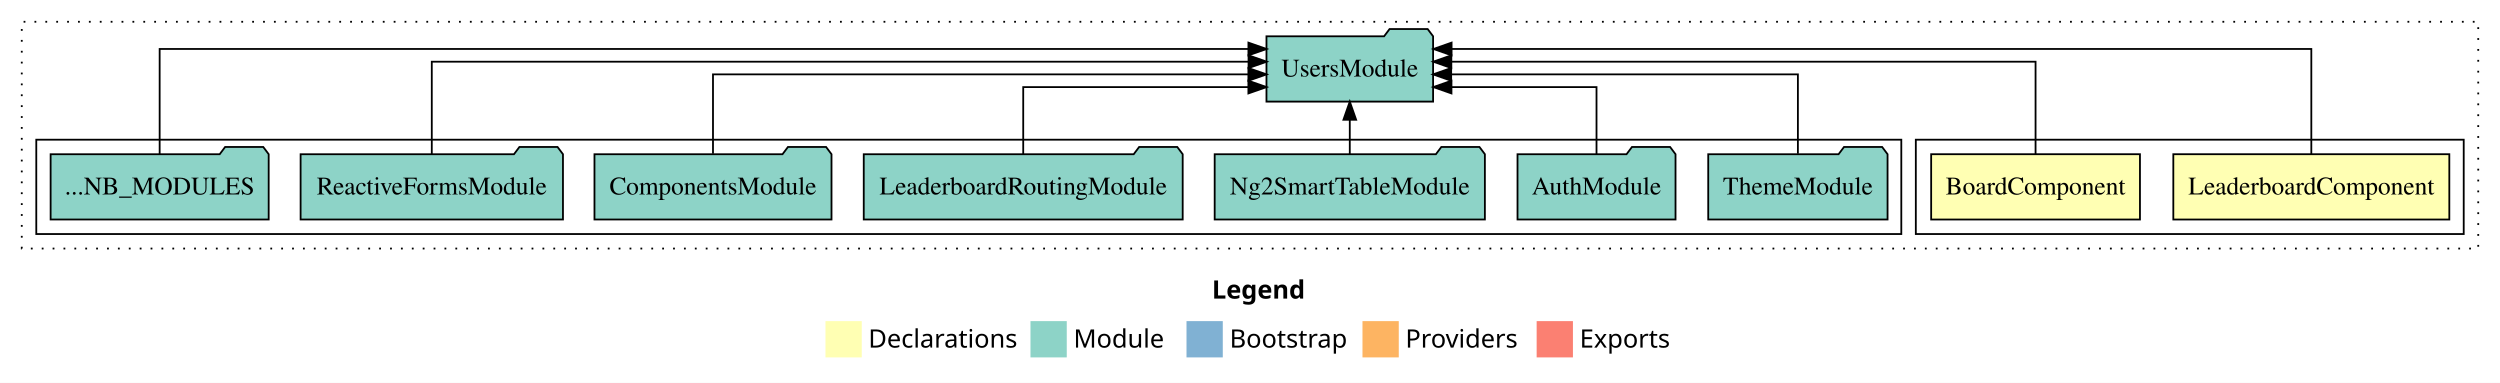
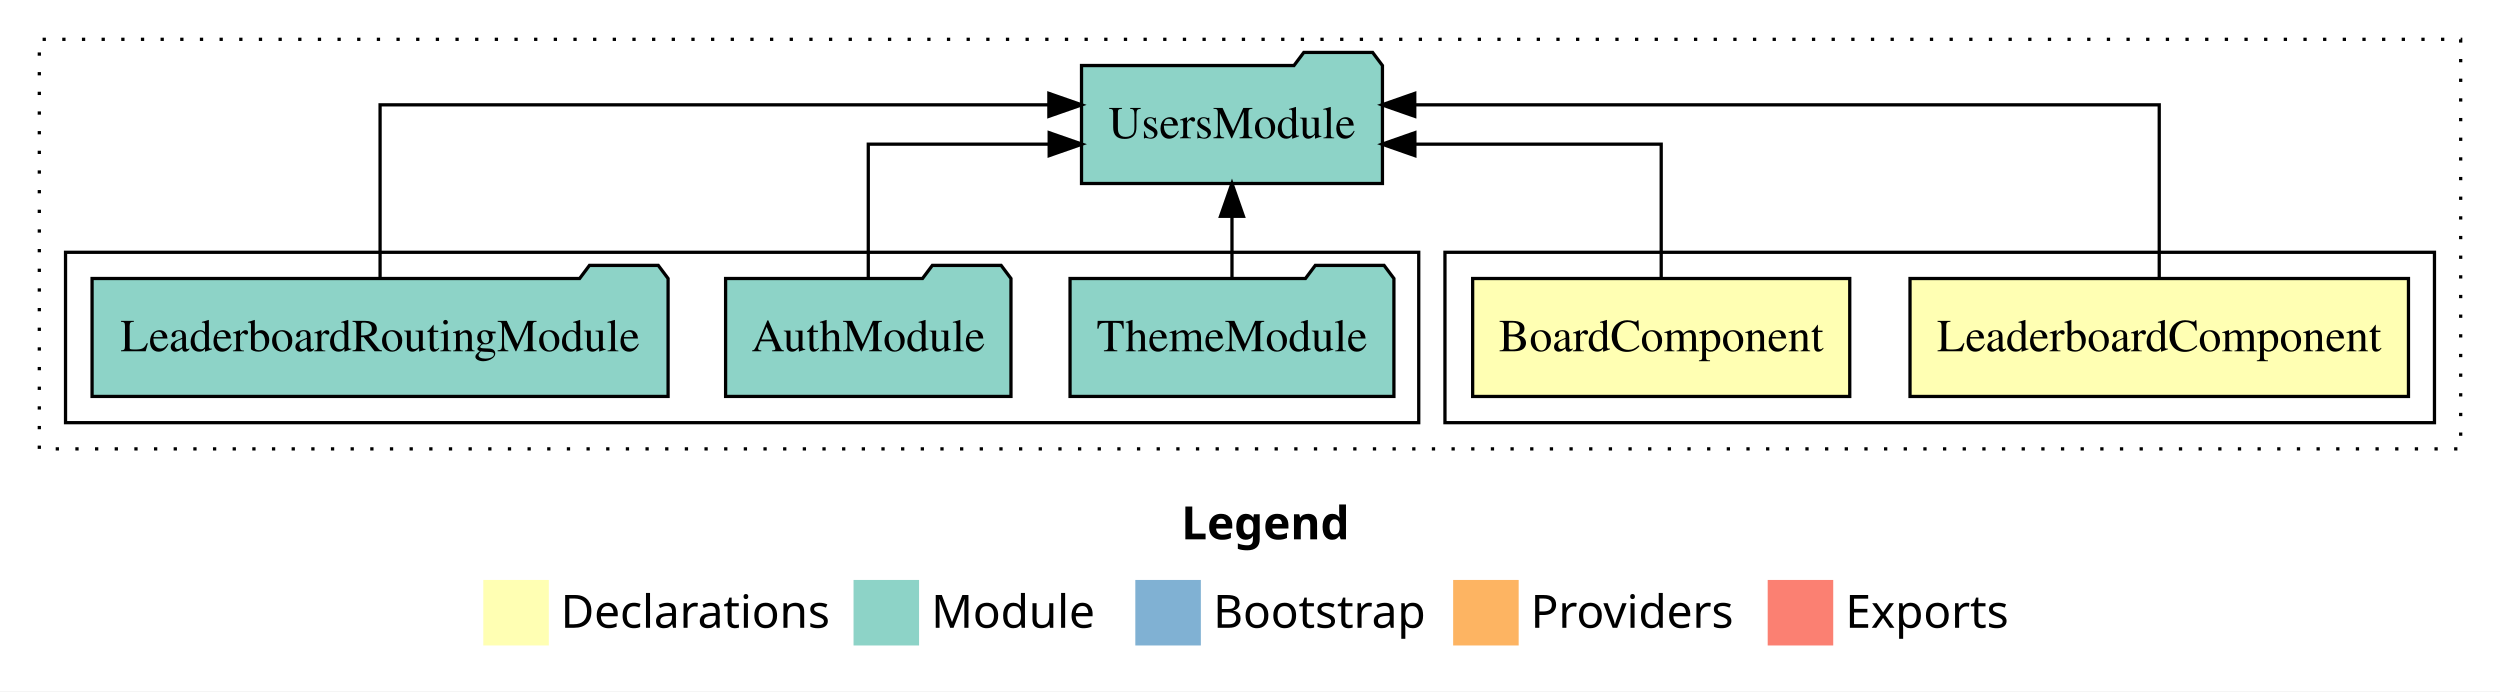
- <svg xmlns="http://www.w3.org/2000/svg" width="1378pt" height="211pt" viewBox="0.00 0.00 1378.00 211.00">
+ <svg xmlns="http://www.w3.org/2000/svg" width="763pt" height="211pt" viewBox="0.00 0.00 763.00 211.00">
  <g id="graph0" class="graph" transform="scale(1 1) rotate(0) translate(4 207)">
-     <polygon fill="#ffffff" stroke="transparent" points="-4,4 -4,-207 1374,-207 1374,4 -4,4" />
-     <text text-anchor="start" x="664.009" y="-42.4" font-family="sans-serif" font-weight="bold" font-size="14.00" fill="#000000">Legend</text>
-     <polygon fill="#ffffb3" stroke="transparent" points="451,-10 451,-30 471,-30 471,-10 451,-10" />
-     <text text-anchor="start" x="474.629" y="-15.4" font-family="sans-serif" font-size="14.00" fill="#000000">  Declarations</text>
-     <polygon fill="#8dd3c7" stroke="transparent" points="564,-10 564,-30 584,-30 584,-10 564,-10" />
-     <text text-anchor="start" x="587.725" y="-15.4" font-family="sans-serif" font-size="14.00" fill="#000000">  Module</text>
-     <polygon fill="#80b1d3" stroke="transparent" points="650,-10 650,-30 670,-30 670,-10 650,-10" />
-     <text text-anchor="start" x="673.781" y="-15.4" font-family="sans-serif" font-size="14.00" fill="#000000">  Bootstrap</text>
-     <polygon fill="#fdb462" stroke="transparent" points="747,-10 747,-30 767,-30 767,-10 747,-10" />
-     <text text-anchor="start" x="770.673" y="-15.4" font-family="sans-serif" font-size="14.00" fill="#000000">  Providers</text>
-     <polygon fill="#fb8072" stroke="transparent" points="843,-10 843,-30 863,-30 863,-10 843,-10" />
-     <text text-anchor="start" x="866.726" y="-15.4" font-family="sans-serif" font-size="14.00" fill="#000000">  Exports</text>
+     <polygon fill="#ffffff" stroke="transparent" points="-4,4 -4,-207 759,-207 759,4 -4,4" />
+     <text text-anchor="start" x="356.509" y="-42.4" font-family="sans-serif" font-weight="bold" font-size="14.00" fill="#000000">Legend</text>
+     <polygon fill="#ffffb3" stroke="transparent" points="143.5,-10 143.5,-30 163.5,-30 163.5,-10 143.5,-10" />
+     <text text-anchor="start" x="167.129" y="-15.4" font-family="sans-serif" font-size="14.00" fill="#000000">  Declarations</text>
+     <polygon fill="#8dd3c7" stroke="transparent" points="256.5,-10 256.5,-30 276.5,-30 276.5,-10 256.5,-10" />
+     <text text-anchor="start" x="280.225" y="-15.4" font-family="sans-serif" font-size="14.00" fill="#000000">  Module</text>
+     <polygon fill="#80b1d3" stroke="transparent" points="342.5,-10 342.5,-30 362.5,-30 362.5,-10 342.5,-10" />
+     <text text-anchor="start" x="366.281" y="-15.4" font-family="sans-serif" font-size="14.00" fill="#000000">  Bootstrap</text>
+     <polygon fill="#fdb462" stroke="transparent" points="439.5,-10 439.5,-30 459.5,-30 459.5,-10 439.5,-10" />
+     <text text-anchor="start" x="463.173" y="-15.4" font-family="sans-serif" font-size="14.00" fill="#000000">  Providers</text>
+     <polygon fill="#fb8072" stroke="transparent" points="535.5,-10 535.5,-30 555.5,-30 555.5,-10 535.5,-10" />
+     <text text-anchor="start" x="559.226" y="-15.4" font-family="sans-serif" font-size="14.00" fill="#000000">  Exports</text>
    <g id="clust1" class="cluster">
-       <polygon fill="none" stroke="#000000" stroke-dasharray="1,5" points="8,-70 8,-195 1362,-195 1362,-70 8,-70" />
+       <polygon fill="none" stroke="#000000" stroke-dasharray="1,5" points="8,-70 8,-195 747,-195 747,-70 8,-70" />
    </g>
    <g id="clust2" class="cluster">
-       <polygon fill="none" stroke="#000000" points="1052,-78 1052,-130 1354,-130 1354,-78 1052,-78" />
+       <polygon fill="none" stroke="#000000" points="437,-78 437,-130 739,-130 739,-78 437,-78" />
    </g>
    <g id="clust5" class="cluster">
-       <polygon fill="none" stroke="#000000" points="16,-78 16,-130 1044,-130 1044,-78 16,-78" />
+       <polygon fill="none" stroke="#000000" points="16,-78 16,-130 429,-130 429,-78 16,-78" />
    </g>
    <g id="node1" class="node">
-       <polygon fill="#ffffb3" stroke="#000000" points="1346.065,-122 1193.935,-122 1193.935,-86 1346.065,-86 1346.065,-122" />
-       <text text-anchor="middle" x="1270" y="-99.8" font-family="Times,serif" font-size="14.00" fill="#000000">LeaderboardComponent</text>
+       <polygon fill="#ffffb3" stroke="#000000" points="731.065,-122 578.935,-122 578.935,-86 731.065,-86 731.065,-122" />
+       <text text-anchor="middle" x="655" y="-99.8" font-family="Times,serif" font-size="14.00" fill="#000000">LeaderboardComponent</text>
    </g>
    <g id="node3" class="node">
-       <polygon fill="#8dd3c7" stroke="#000000" points="785.922,-187 782.922,-191 761.922,-191 758.922,-187 694.078,-187 694.078,-151 785.922,-151 785.922,-187" />
-       <text text-anchor="middle" x="740" y="-164.8" font-family="Times,serif" font-size="14.00" fill="#000000">UsersModule</text>
+       <polygon fill="#8dd3c7" stroke="#000000" points="417.922,-187 414.922,-191 393.922,-191 390.922,-187 326.078,-187 326.078,-151 417.922,-151 417.922,-187" />
+       <text text-anchor="middle" x="372" y="-164.8" font-family="Times,serif" font-size="14.00" fill="#000000">UsersModule</text>
    </g>
    <g id="edge1" class="edge">
-       <path fill="none" stroke="#000000" d="M1270,-122.011C1270,-144.485 1270,-180 1270,-180 1270,-180 796.107,-180 796.107,-180" />
-       <polygon fill="#000000" stroke="#000000" points="796.107,-176.5 786.107,-180 796.107,-183.5 796.107,-176.5" />
+       <path fill="none" stroke="#000000" d="M655,-122.284C655,-143.321 655,-175 655,-175 655,-175 427.783,-175 427.783,-175" />
+       <polygon fill="#000000" stroke="#000000" points="427.783,-171.5 417.783,-175 427.783,-178.5 427.783,-171.5" />
    </g>
    <g id="node2" class="node">
-       <polygon fill="#ffffb3" stroke="#000000" points="1175.545,-122 1060.455,-122 1060.455,-86 1175.545,-86 1175.545,-122" />
-       <text text-anchor="middle" x="1118" y="-99.8" font-family="Times,serif" font-size="14.00" fill="#000000">BoardComponent</text>
+       <polygon fill="#ffffb3" stroke="#000000" points="560.545,-122 445.455,-122 445.455,-86 560.545,-86 560.545,-122" />
+       <text text-anchor="middle" x="503" y="-99.8" font-family="Times,serif" font-size="14.00" fill="#000000">BoardComponent</text>
    </g>
    <g id="edge2" class="edge">
-       <path fill="none" stroke="#000000" d="M1118,-122.129C1118,-142.572 1118,-173 1118,-173 1118,-173 795.972,-173 795.972,-173" />
-       <polygon fill="#000000" stroke="#000000" points="795.972,-169.5 785.972,-173 795.972,-176.5 795.972,-169.5" />
+       <path fill="none" stroke="#000000" d="M503,-122.022C503,-139.373 503,-163 503,-163 503,-163 427.817,-163 427.817,-163" />
+       <polygon fill="#000000" stroke="#000000" points="427.817,-159.5 417.817,-163 427.817,-166.5 427.817,-159.5" />
    </g>
    <g id="node4" class="node">
-       <polygon fill="#8dd3c7" stroke="#000000" points="1036.423,-122 1033.423,-126 1012.423,-126 1009.423,-122 937.577,-122 937.577,-86 1036.423,-86 1036.423,-122" />
-       <text text-anchor="middle" x="987" y="-99.8" font-family="Times,serif" font-size="14.00" fill="#000000">ThemeModule</text>
+       <polygon fill="#8dd3c7" stroke="#000000" points="421.423,-122 418.423,-126 397.423,-126 394.423,-122 322.577,-122 322.577,-86 421.423,-86 421.423,-122" />
+       <text text-anchor="middle" x="372" y="-99.8" font-family="Times,serif" font-size="14.00" fill="#000000">ThemeModule</text>
    </g>
    <g id="edge3" class="edge">
-       <path fill="none" stroke="#000000" d="M987,-122.267C987,-140.555 987,-166 987,-166 987,-166 795.88,-166 795.88,-166" />
-       <polygon fill="#000000" stroke="#000000" points="795.88,-162.5 785.88,-166 795.88,-169.5 795.88,-162.5" />
+       <path fill="none" stroke="#000000" d="M372,-122.106C372,-122.106 372,-140.991 372,-140.991" />
+       <polygon fill="#000000" stroke="#000000" points="368.5,-140.991 372,-150.991 375.5,-140.991 368.5,-140.991" />
    </g>
    <g id="node5" class="node">
-       <polygon fill="#8dd3c7" stroke="#000000" points="919.548,-122 916.548,-126 895.548,-126 892.548,-122 832.452,-122 832.452,-86 919.548,-86 919.548,-122" />
-       <text text-anchor="middle" x="876" y="-99.8" font-family="Times,serif" font-size="14.00" fill="#000000">AuthModule</text>
+       <polygon fill="#8dd3c7" stroke="#000000" points="304.548,-122 301.548,-126 280.548,-126 277.548,-122 217.452,-122 217.452,-86 304.548,-86 304.548,-122" />
+       <text text-anchor="middle" x="261" y="-99.8" font-family="Times,serif" font-size="14.00" fill="#000000">AuthModule</text>
    </g>
    <g id="edge4" class="edge">
-       <path fill="none" stroke="#000000" d="M876,-122.009C876,-138.049 876,-159 876,-159 876,-159 796.043,-159 796.043,-159" />
-       <polygon fill="#000000" stroke="#000000" points="796.043,-155.5 786.043,-159 796.043,-162.5 796.043,-155.5" />
+       <path fill="none" stroke="#000000" d="M261,-122.022C261,-139.373 261,-163 261,-163 261,-163 316.211,-163 316.211,-163" />
+       <polygon fill="#000000" stroke="#000000" points="316.211,-166.5 326.211,-163 316.211,-159.5 316.211,-166.5" />
    </g>
    <g id="node6" class="node">
-       <polygon fill="#8dd3c7" stroke="#000000" points="814.468,-122 811.468,-126 790.468,-126 787.468,-122 665.532,-122 665.532,-86 814.468,-86 814.468,-122" />
-       <text text-anchor="middle" x="740" y="-99.8" font-family="Times,serif" font-size="14.00" fill="#000000">Ng2SmartTableModule</text>
+       <polygon fill="#8dd3c7" stroke="#000000" points="199.9,-122 196.9,-126 175.9,-126 172.9,-122 24.1,-122 24.1,-86 199.9,-86 199.9,-122" />
+       <text text-anchor="middle" x="112" y="-99.8" font-family="Times,serif" font-size="14.00" fill="#000000">LeaderboardRoutingModule</text>
    </g>
    <g id="edge5" class="edge">
-       <path fill="none" stroke="#000000" d="M740,-122.106C740,-122.106 740,-140.991 740,-140.991" />
-       <polygon fill="#000000" stroke="#000000" points="736.5,-140.991 740,-150.991 743.5,-140.991 736.5,-140.991" />
-     </g>
-     <g id="node7" class="node">
-       <polygon fill="#8dd3c7" stroke="#000000" points="647.9,-122 644.9,-126 623.9,-126 620.9,-122 472.1,-122 472.1,-86 647.9,-86 647.9,-122" />
-       <text text-anchor="middle" x="560" y="-99.8" font-family="Times,serif" font-size="14.00" fill="#000000">LeaderboardRoutingModule</text>
-     </g>
-     <g id="edge6" class="edge">
-       <path fill="none" stroke="#000000" d="M560,-122.009C560,-138.049 560,-159 560,-159 560,-159 684.113,-159 684.113,-159" />
-       <polygon fill="#000000" stroke="#000000" points="684.113,-162.5 694.113,-159 684.113,-155.5 684.113,-162.5" />
-     </g>
-     <g id="node8" class="node">
-       <polygon fill="#8dd3c7" stroke="#000000" points="454.327,-122 451.327,-126 430.327,-126 427.327,-122 323.673,-122 323.673,-86 454.327,-86 454.327,-122" />
-       <text text-anchor="middle" x="389" y="-99.8" font-family="Times,serif" font-size="14.00" fill="#000000">ComponentsModule</text>
-     </g>
-     <g id="edge7" class="edge">
-       <path fill="none" stroke="#000000" d="M389,-122.267C389,-140.555 389,-166 389,-166 389,-166 684.113,-166 684.113,-166" />
-       <polygon fill="#000000" stroke="#000000" points="684.113,-169.5 694.113,-166 684.113,-162.5 684.113,-169.5" />
-     </g>
-     <g id="node9" class="node">
-       <polygon fill="#8dd3c7" stroke="#000000" points="306.305,-122 303.305,-126 282.305,-126 279.305,-122 161.695,-122 161.695,-86 306.305,-86 306.305,-122" />
-       <text text-anchor="middle" x="234" y="-99.8" font-family="Times,serif" font-size="14.00" fill="#000000">ReactiveFormsModule</text>
-     </g>
-     <g id="edge8" class="edge">
-       <path fill="none" stroke="#000000" d="M234,-122.129C234,-142.572 234,-173 234,-173 234,-173 684.203,-173 684.203,-173" />
-       <polygon fill="#000000" stroke="#000000" points="684.203,-176.5 694.203,-173 684.203,-169.5 684.203,-176.5" />
-     </g>
-     <g id="node10" class="node">
-       <polygon fill="#8dd3c7" stroke="#000000" points="144.096,-122 141.096,-126 120.096,-126 117.096,-122 23.904,-122 23.904,-86 144.096,-86 144.096,-122" />
-       <text text-anchor="middle" x="84" y="-99.8" font-family="Times,serif" font-size="14.00" fill="#000000">...NB_MODULES</text>
-     </g>
-     <g id="edge9" class="edge">
-       <path fill="none" stroke="#000000" d="M84,-122.011C84,-144.485 84,-180 84,-180 84,-180 684.132,-180 684.132,-180" />
-       <polygon fill="#000000" stroke="#000000" points="684.132,-183.5 694.132,-180 684.132,-176.5 684.132,-183.5" />
+       <path fill="none" stroke="#000000" d="M112,-122.284C112,-143.321 112,-175 112,-175 112,-175 316.116,-175 316.116,-175" />
+       <polygon fill="#000000" stroke="#000000" points="316.116,-178.5 326.116,-175 316.116,-171.5 316.116,-178.5" />
    </g>
  </g>
</svg>
